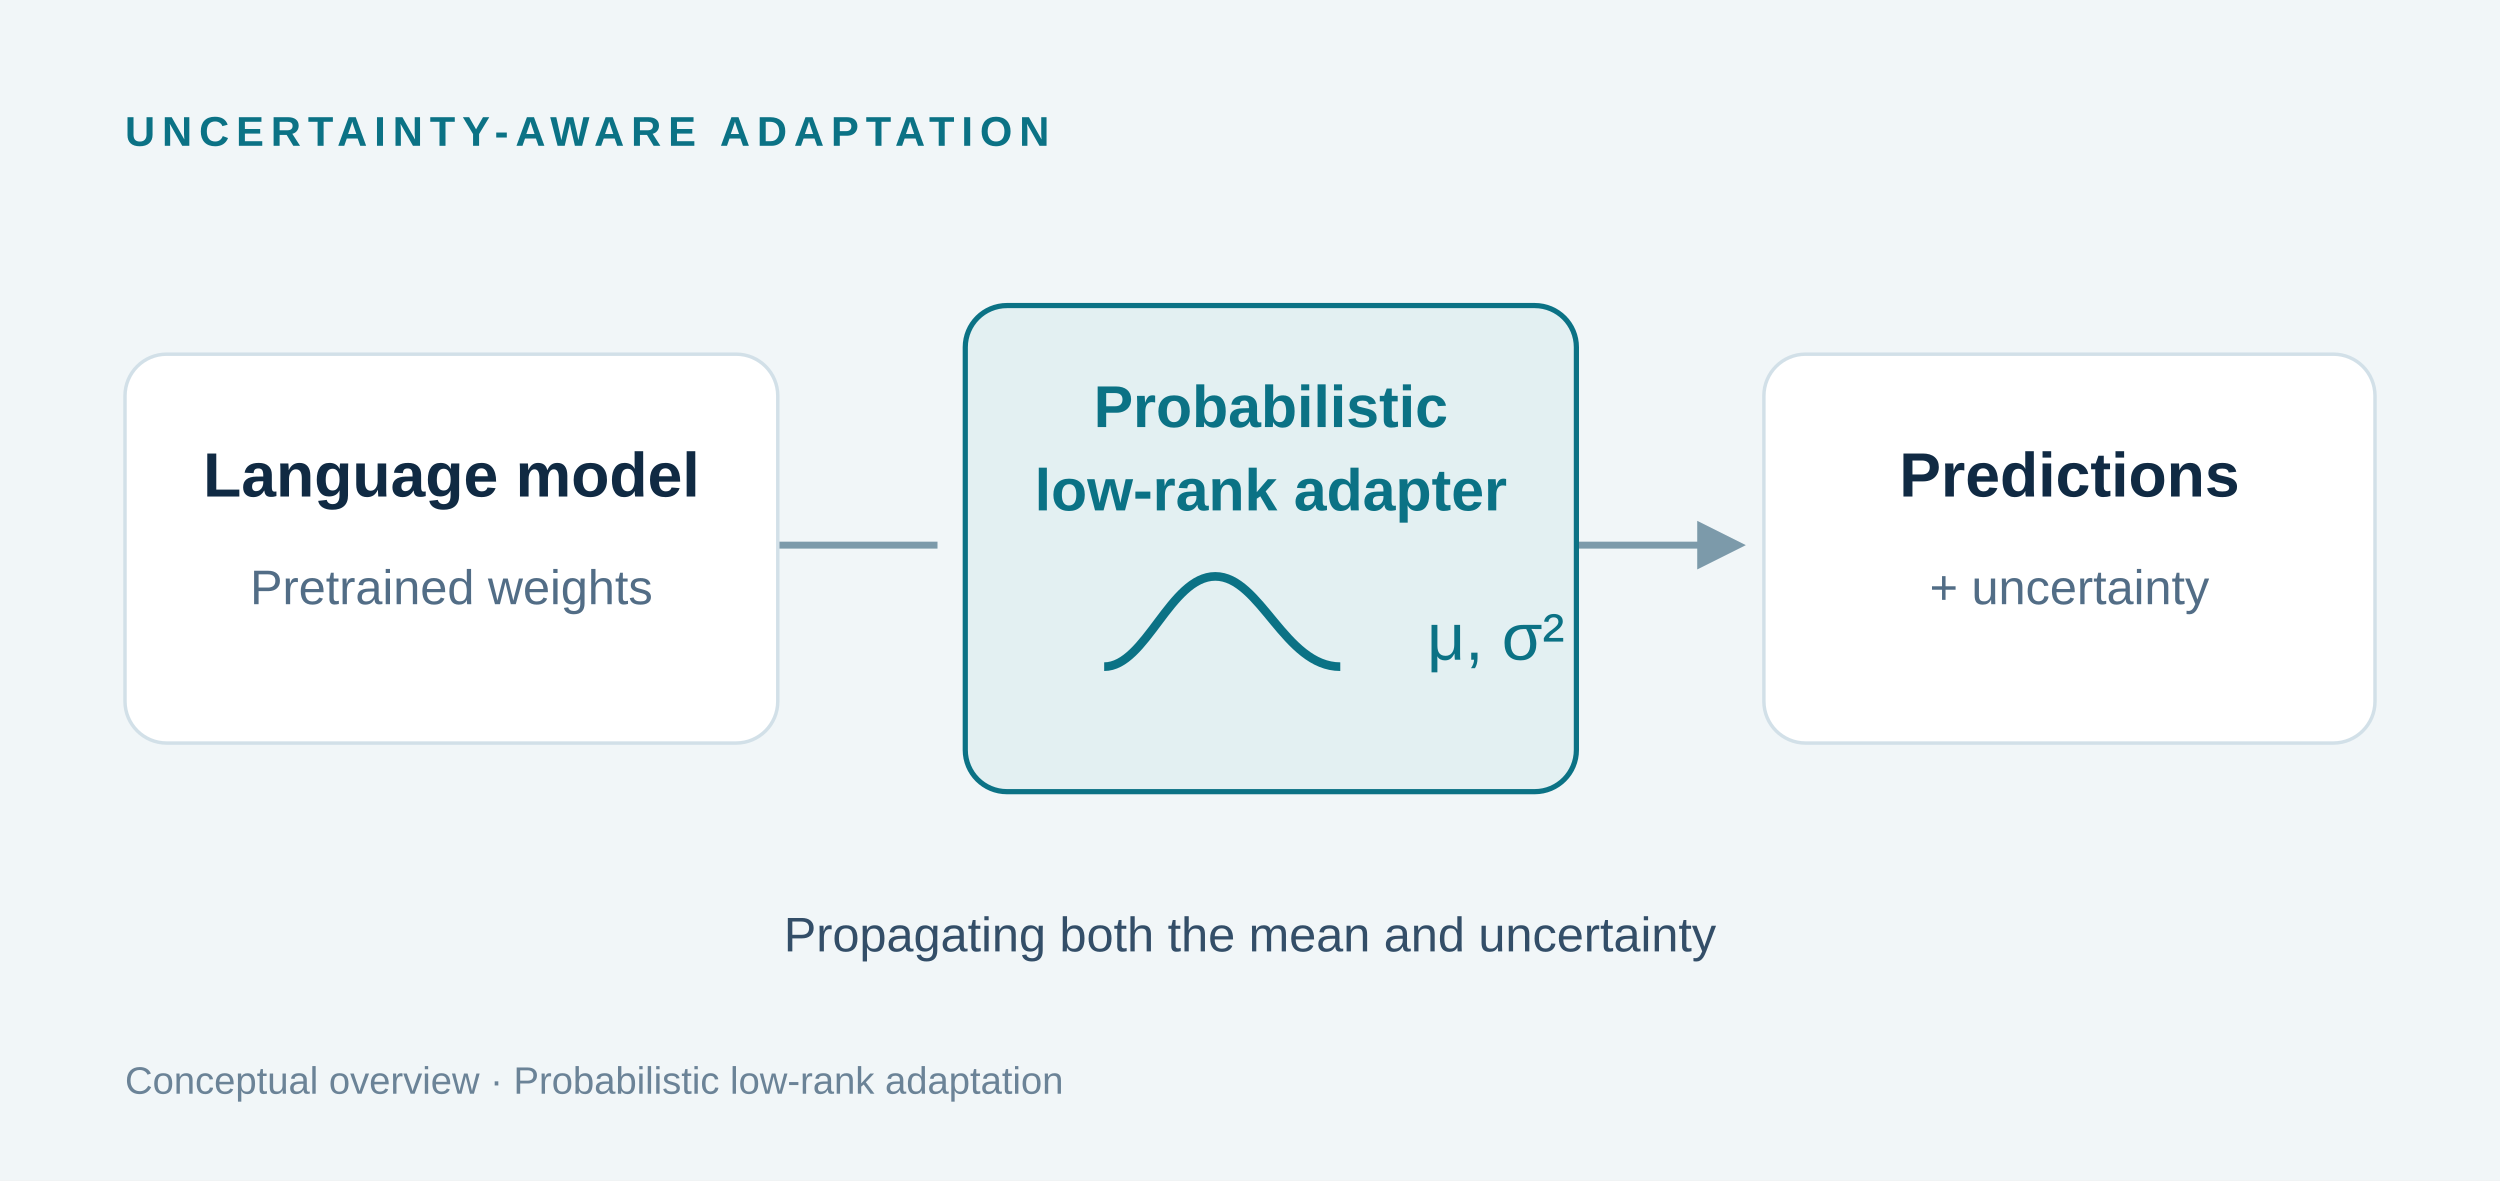
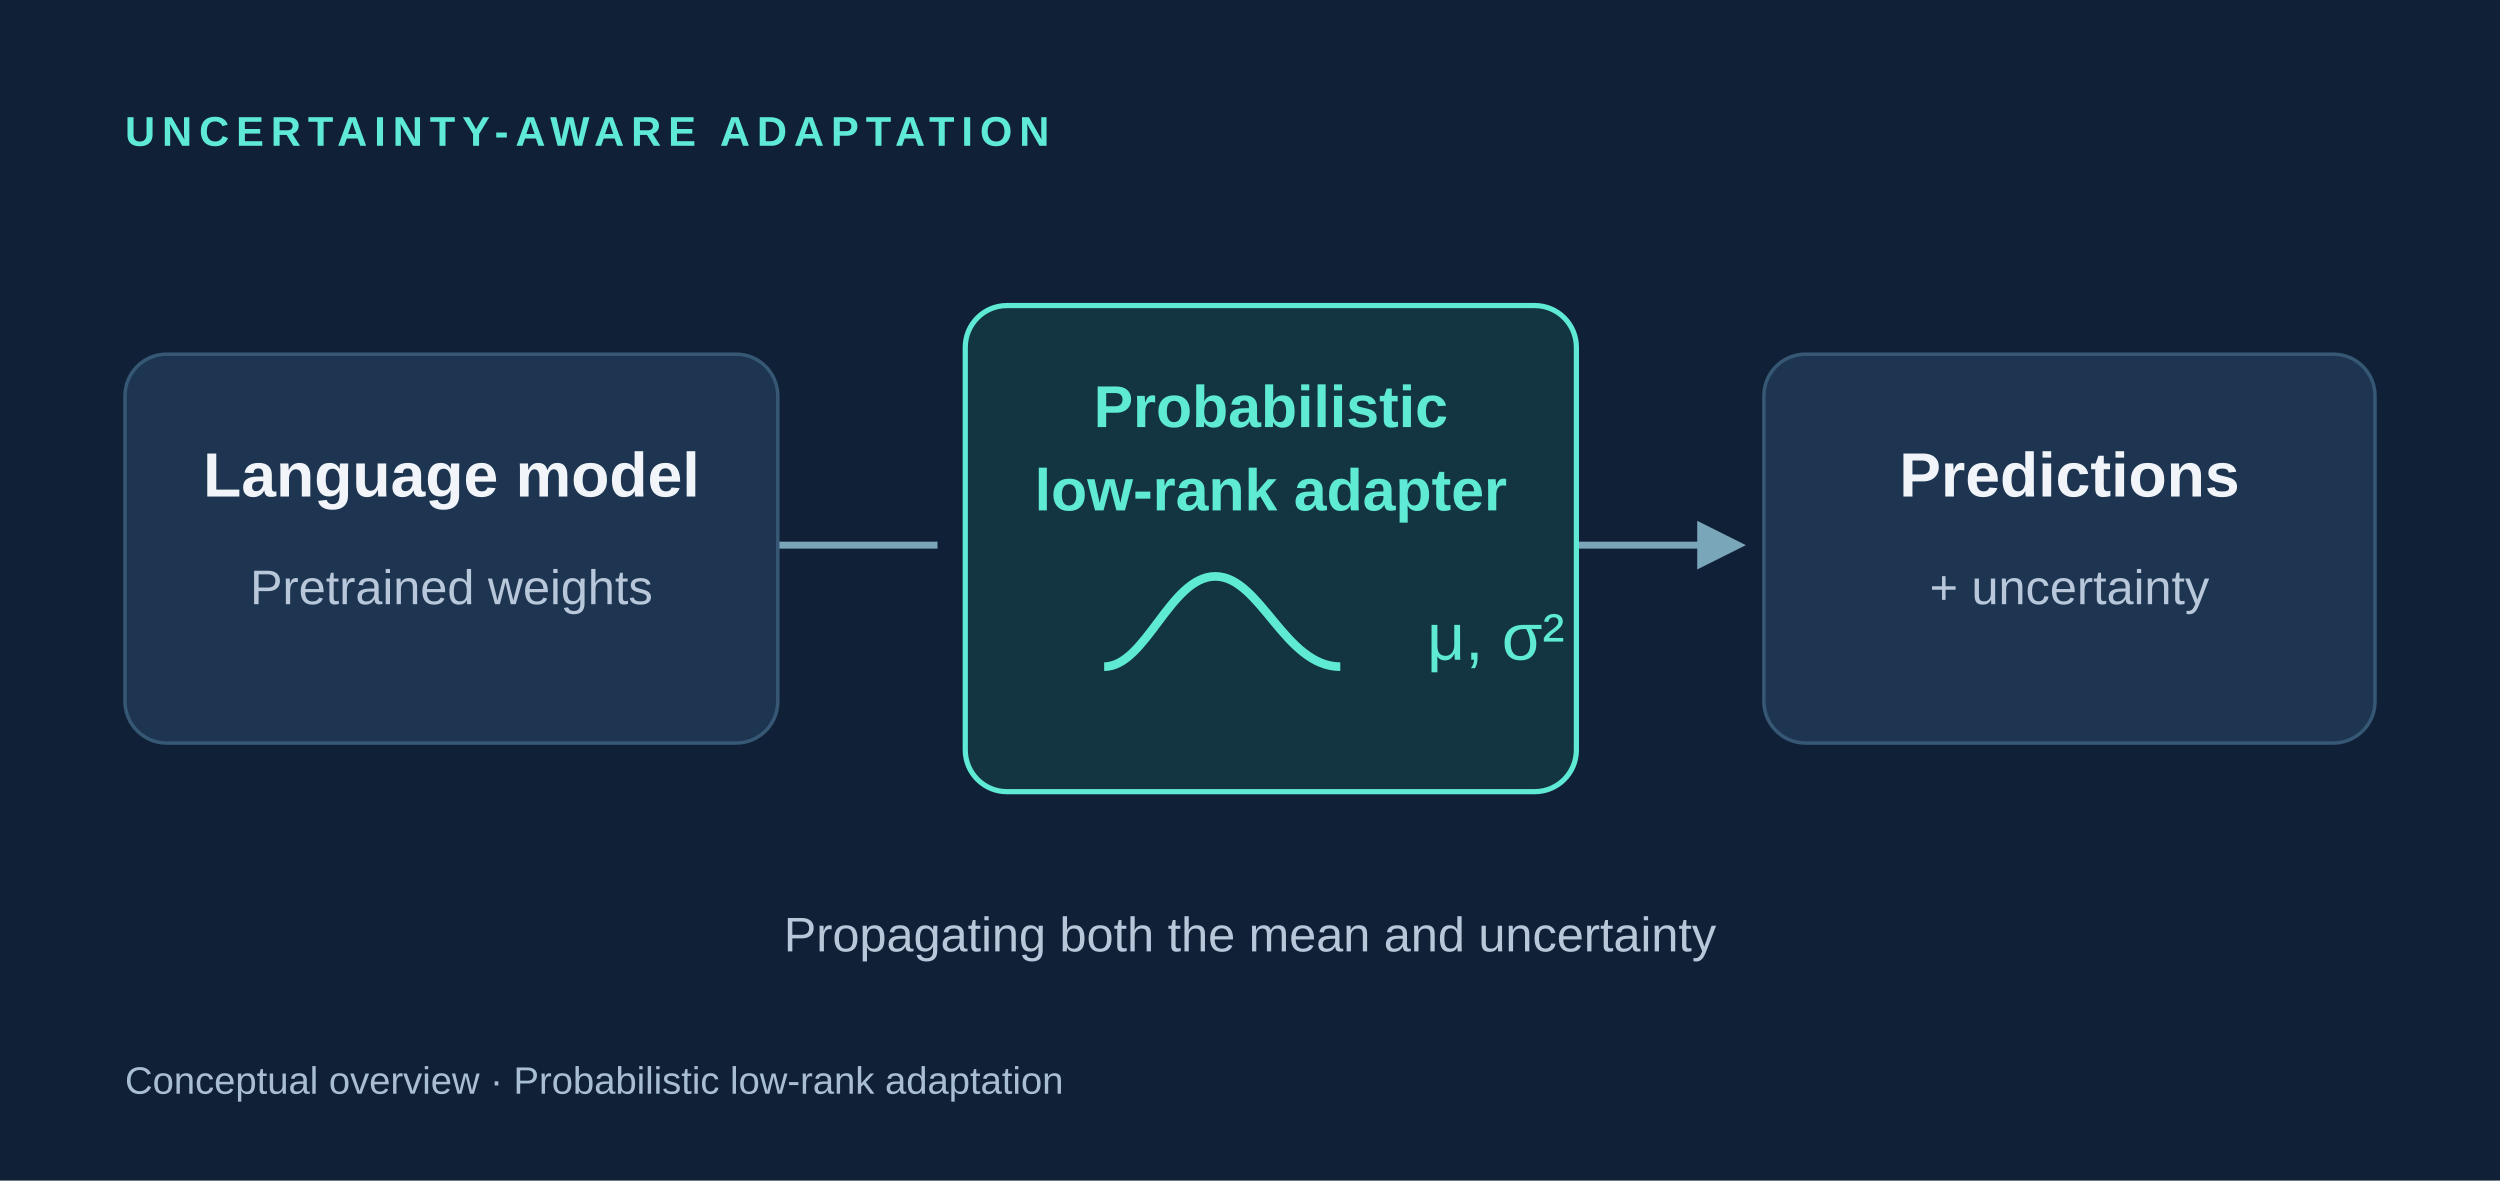
<svg xmlns="http://www.w3.org/2000/svg" width="720" height="340" viewBox="0 0 720 340">
  <defs>
    <marker id="arrow" viewBox="0 0 10 10" refX="8" refY="5" markerWidth="7" markerHeight="7" orient="auto-start-reverse">
-       <path d="M0 0 L10 5 L0 10Z" fill="#7c9aaa" />
+       <path d="M0 0 L10 5 L0 10Z" fill="#7aa6ba" />
    </marker>
  </defs>
-   <rect width="720" height="340" fill="#f1f6f8" />
+   <rect width="720" height="340" fill="#102137" />
  <g font-family="Arial, Helvetica, sans-serif">
-     <text x="36" y="42" font-size="12" font-weight="700" letter-spacing="2" fill="#0b7285">UNCERTAINTY-AWARE ADAPTATION</text>
-     <path d="M224 157H270M454 157H500" stroke="#7c9aaa" stroke-width="2" marker-end="url(#arrow)" />
-     <rect x="36" y="102" width="188" height="112" rx="12" fill="#fff" stroke="#d2e0e8" />
-     <text x="130" y="143" text-anchor="middle" font-size="18" font-weight="700" fill="#102a43">Language model</text>
-     <text x="130" y="174" text-anchor="middle" font-size="14" fill="#526d86">Pretrained weights</text>
-     <rect x="278" y="88" width="176" height="140" rx="12" fill="#e3f0f2" stroke="#0b7285" stroke-width="1.5" />
-     <text x="366" y="123" text-anchor="middle" font-size="17" font-weight="700" fill="#0b7285">Probabilistic</text>
-     <text x="366" y="147" text-anchor="middle" font-size="17" font-weight="700" fill="#0b7285">low-rank adapter</text>
-     <path d="M318 192C330 192 337 166 350 166S370 192 386 192" stroke="#0b7285" stroke-width="2.5" fill="none" />
-     <text x="411" y="190" font-size="19" fill="#0b7285">μ, σ²</text>
-     <rect x="508" y="102" width="176" height="112" rx="12" fill="#fff" stroke="#d2e0e8" />
-     <text x="596" y="143" text-anchor="middle" font-size="18" font-weight="700" fill="#102a43">Predictions</text>
-     <text x="596" y="174" text-anchor="middle" font-size="14" fill="#526d86">+ uncertainty</text>
-     <text x="360" y="274" text-anchor="middle" font-size="14" fill="#334e68">Propagating both the mean and uncertainty</text>
-     <text x="36" y="315" font-size="11" fill="#6b8397">Conceptual overview · Probabilistic low-rank adaptation</text>
+     <text x="36" y="42" font-size="12" font-weight="700" letter-spacing="2" fill="#5eead4">UNCERTAINTY-AWARE ADAPTATION</text>
+     <path d="M224 157H270M454 157H500" stroke="#7aa6ba" stroke-width="2" marker-end="url(#arrow)" />
+     <rect x="36" y="102" width="188" height="112" rx="12" fill="#1d3551" stroke="#365875" />
+     <text x="130" y="143" text-anchor="middle" font-size="18" font-weight="700" fill="#f1f5f9">Language model</text>
+     <text x="130" y="174" text-anchor="middle" font-size="14" fill="#b8c7d9">Pretrained weights</text>
+     <rect x="278" y="88" width="176" height="140" rx="12" fill="#123541" stroke="#5eead4" stroke-width="1.5" />
+     <text x="366" y="123" text-anchor="middle" font-size="17" font-weight="700" fill="#5eead4">Probabilistic</text>
+     <text x="366" y="147" text-anchor="middle" font-size="17" font-weight="700" fill="#5eead4">low-rank adapter</text>
+     <path d="M318 192C330 192 337 166 350 166S370 192 386 192" stroke="#5eead4" stroke-width="2.5" fill="none" />
+     <text x="411" y="190" font-size="19" fill="#5eead4">μ, σ²</text>
+     <rect x="508" y="102" width="176" height="112" rx="12" fill="#1d3551" stroke="#365875" />
+     <text x="596" y="143" text-anchor="middle" font-size="18" font-weight="700" fill="#f1f5f9">Predictions</text>
+     <text x="596" y="174" text-anchor="middle" font-size="14" fill="#b8c7d9">+ uncertainty</text>
+     <text x="360" y="274" text-anchor="middle" font-size="14" fill="#b8c7d9">Propagating both the mean and uncertainty</text>
+     <text x="36" y="315" font-size="11" fill="#a9bed1">Conceptual overview · Probabilistic low-rank adaptation</text>
  </g>
</svg>
